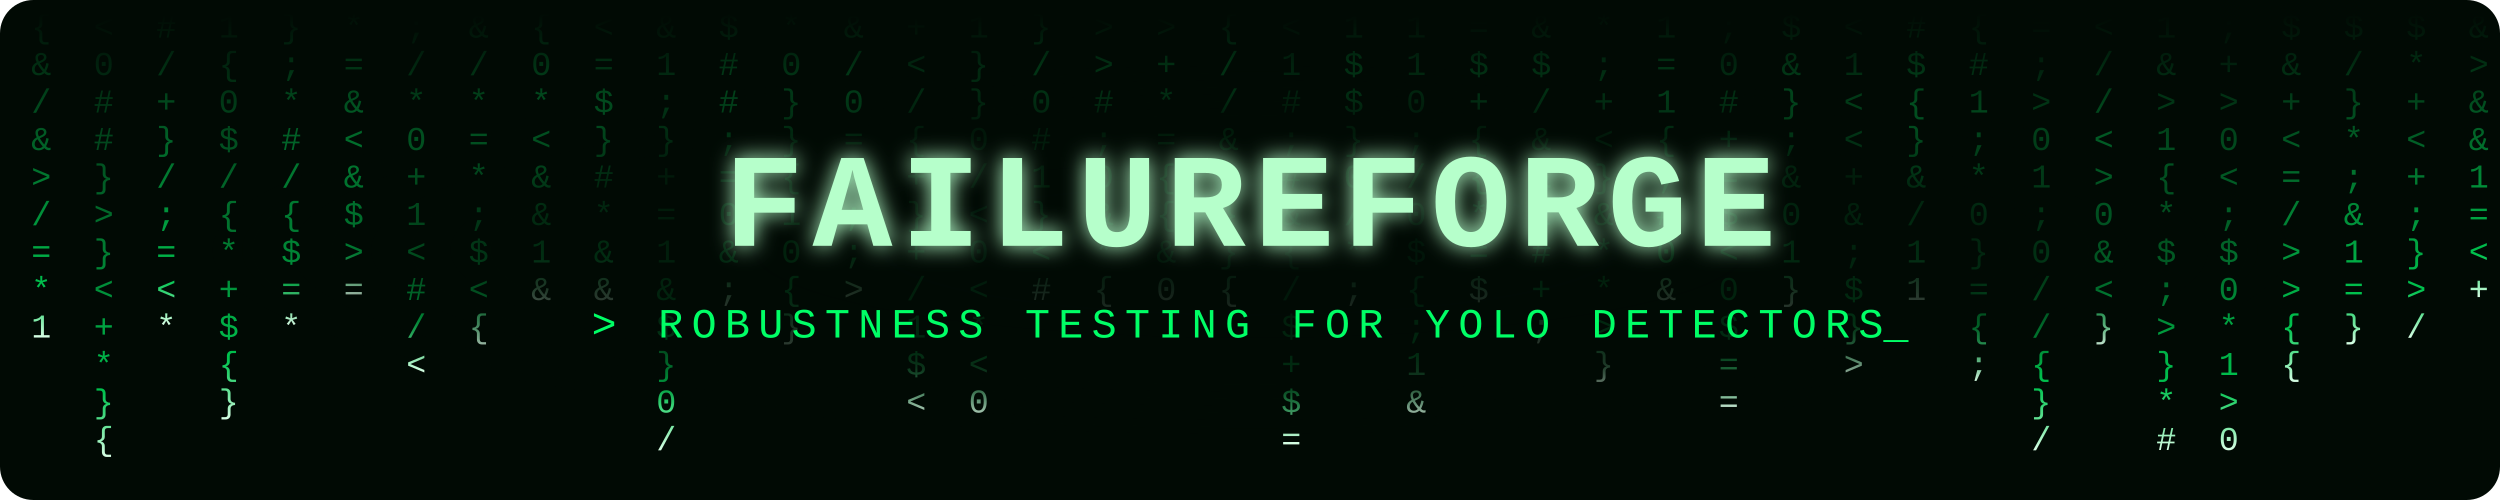
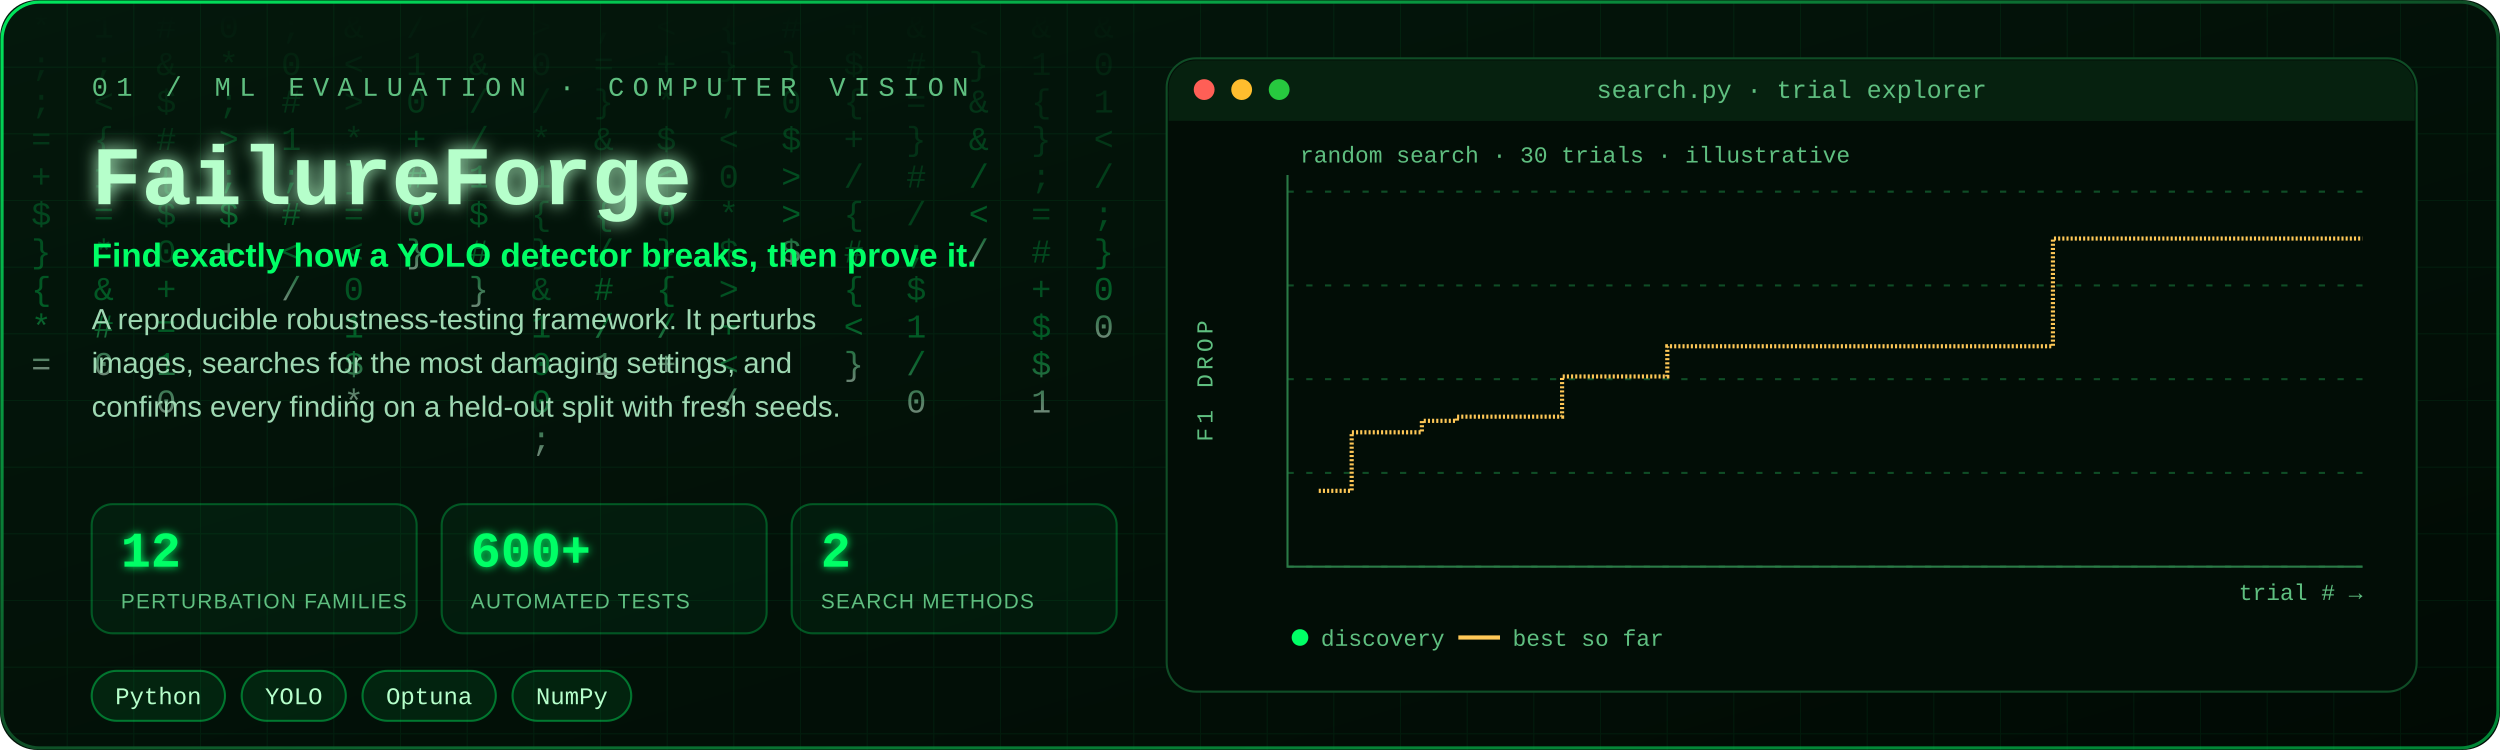
- <svg xmlns="http://www.w3.org/2000/svg" width="1200" height="240" viewBox="0 0 1200 240">
+ <svg xmlns="http://www.w3.org/2000/svg" width="1200" height="360" viewBox="0 0 1200 360">
  <defs>
    <clipPath id="clip">
-       <rect width="1200" height="240" rx="16" />
+       <rect width="1200" height="360" rx="18" />
    </clipPath>
-     <linearGradient id="fade" x1="0" y1="0" x2="0" y2="1">
+     <linearGradient id="bg" x1="0" y1="0" x2="1" y2="1">
+       <stop offset="0" stop-color="#04180c" />
+       <stop offset="1" stop-color="#010a04" />
+     </linearGradient>
+     <linearGradient id="bd" x1="0" y1="0" x2="1" y2="1">
+       <stop offset="0" stop-color="#00ff66" stop-opacity="0.9" />
+       <stop offset="0.5" stop-color="#0f4d26" />
+       <stop offset="1" stop-color="#00ff66" stop-opacity="0.5" />
+     </linearGradient>
+     <linearGradient id="sweep" x1="0" y1="0" x2="1" y2="0">
      <stop offset="0" stop-color="#00ff66" stop-opacity="0" />
-       <stop offset="0.85" stop-color="#00ff66" stop-opacity="0.75" />
-       <stop offset="1" stop-color="#d9ffe6" />
+       <stop offset="0.5" stop-color="#00ff66" stop-opacity="0.10" />
+       <stop offset="1" stop-color="#00ff66" stop-opacity="0" />
    </linearGradient>
-     <radialGradient id="dark" cx="0.5" cy="0.5" r="0.5">
-       <stop offset="0" stop-color="#010a04" stop-opacity="0.95" />
-       <stop offset="0.7" stop-color="#010a04" stop-opacity="0.8" />
-       <stop offset="1" stop-color="#010a04" stop-opacity="0" />
-     </radialGradient>
-     <filter id="glow" x="-20%" y="-50%" width="140%" height="200%">
-       <feGaussianBlur stdDeviation="5" result="b" />
+     <pattern id="grid" width="32" height="32" patternUnits="userSpaceOnUse">
+       <path d="M32 0H0V32" fill="none" stroke="#00ff66" stroke-opacity="0.06" />
+     </pattern>
+     <filter id="g" x="-20%" y="-50%" width="140%" height="200%">
+       <feGaussianBlur stdDeviation="4" result="b" />
      <feMerge>
        <feMergeNode in="b" />
        <feMergeNode in="SourceGraphic" />
      </feMerge>
    </filter>
+     <filter id="gs" x="-60%" y="-60%" width="220%" height="220%">
+       <feGaussianBlur stdDeviation="2" result="b" />
+       <feMerge>
+         <feMergeNode in="b" />
+         <feMergeNode in="SourceGraphic" />
+       </feMerge>
+     </filter>
+     <linearGradient id="fade" x1="0" y1="0" x2="0" y2="1">
+       <stop offset="0" stop-color="#00ff66" stop-opacity="0" />
+       <stop offset="0.85" stop-color="#00ff66" stop-opacity="0.35" />
+       <stop offset="1" stop-color="#d9ffe6" stop-opacity="0.55" />
+     </linearGradient>
  </defs>
  <g clip-path="url(#clip)">
-     <rect width="1200" height="240" fill="#010a04" />
-     <g font-family="Consolas,'Courier New',monospace" font-size="16">
+     <rect width="1200" height="360" fill="url(#bg)" />
+     <rect width="1200" height="360" fill="url(#grid)" />
+     <g font-family="Consolas,'Courier New',monospace" font-size="16" opacity="0.9">
      <text x="15" y="0" fill="url(#fade)">
-         <animateTransform attributeName="transform" type="translate" from="0 -172" to="0 260" dur="6.3s" begin="-6.0s" repeatCount="indefinite" />
+         <animateTransform attributeName="transform" type="translate" from="0 -190" to="0 380" dur="8.3s" begin="-7.1s" repeatCount="indefinite" />
+         <tspan x="15" dy="18">*</tspan>
+         <tspan x="15" dy="18">;</tspan>
+         <tspan x="15" dy="18">;</tspan>
+         <tspan x="15" dy="18">=</tspan>
+         <tspan x="15" dy="18">+</tspan>
+         <tspan x="15" dy="18">$</tspan>
+         <tspan x="15" dy="18">}</tspan>
        <tspan x="15" dy="18">{</tspan>
-         <tspan x="15" dy="18">&amp;</tspan>
-         <tspan x="15" dy="18">/</tspan>
-         <tspan x="15" dy="18">&amp;</tspan>
-         <tspan x="15" dy="18">&gt;</tspan>
-         <tspan x="15" dy="18">/</tspan>
+         <tspan x="15" dy="18">*</tspan>
        <tspan x="15" dy="18">=</tspan>
-         <tspan x="15" dy="18">*</tspan>
-         <tspan x="15" dy="18">1</tspan>
      </text>
      <text x="45" y="0" fill="url(#fade)">
-         <animateTransform attributeName="transform" type="translate" from="0 -226" to="0 260" dur="4.6s" begin="-3.4s" repeatCount="indefinite" />
+         <animateTransform attributeName="transform" type="translate" from="0 -190" to="0 380" dur="7.1s" begin="-5.7s" repeatCount="indefinite" />
+         <tspan x="45" dy="18">1</tspan>
+         <tspan x="45" dy="18">;</tspan>
        <tspan x="45" dy="18">&lt;</tspan>
+         <tspan x="45" dy="18">{</tspan>
+         <tspan x="45" dy="18">1</tspan>
+         <tspan x="45" dy="18">=</tspan>
+         <tspan x="45" dy="18">*</tspan>
+         <tspan x="45" dy="18">&amp;</tspan>
+         <tspan x="45" dy="18">#</tspan>
        <tspan x="45" dy="18">0</tspan>
-         <tspan x="45" dy="18">#</tspan>
-         <tspan x="45" dy="18">#</tspan>
-         <tspan x="45" dy="18">}</tspan>
-         <tspan x="45" dy="18">&gt;</tspan>
-         <tspan x="45" dy="18">}</tspan>
-         <tspan x="45" dy="18">&lt;</tspan>
-         <tspan x="45" dy="18">+</tspan>
-         <tspan x="45" dy="18">*</tspan>
-         <tspan x="45" dy="18">}</tspan>
-         <tspan x="45" dy="18">{</tspan>
      </text>
      <text x="75" y="0" fill="url(#fade)">
-         <animateTransform attributeName="transform" type="translate" from="0 -172" to="0 260" dur="4.9s" begin="-1.7s" repeatCount="indefinite" />
+         <animateTransform attributeName="transform" type="translate" from="0 -208" to="0 380" dur="8.9s" begin="-8.6s" repeatCount="indefinite" />
        <tspan x="75" dy="18">#</tspan>
-         <tspan x="75" dy="18">/</tspan>
+         <tspan x="75" dy="18">&amp;</tspan>
+         <tspan x="75" dy="18">$</tspan>
+         <tspan x="75" dy="18">#</tspan>
+         <tspan x="75" dy="18">{</tspan>
+         <tspan x="75" dy="18">$</tspan>
+         <tspan x="75" dy="18">0</tspan>
        <tspan x="75" dy="18">+</tspan>
-         <tspan x="75" dy="18">}</tspan>
-         <tspan x="75" dy="18">/</tspan>
-         <tspan x="75" dy="18">;</tspan>
        <tspan x="75" dy="18">=</tspan>
-         <tspan x="75" dy="18">&lt;</tspan>
-         <tspan x="75" dy="18">*</tspan>
+         <tspan x="75" dy="18">1</tspan>
+         <tspan x="75" dy="18">0</tspan>
      </text>
      <text x="105" y="0" fill="url(#fade)">
-         <animateTransform attributeName="transform" type="translate" from="0 -208" to="0 260" dur="4.8s" begin="-3.1s" repeatCount="indefinite" />
-         <tspan x="105" dy="18">1</tspan>
-         <tspan x="105" dy="18">{</tspan>
+         <animateTransform attributeName="transform" type="translate" from="0 -136" to="0 380" dur="5.0s" begin="-1.2s" repeatCount="indefinite" />
        <tspan x="105" dy="18">0</tspan>
+         <tspan x="105" dy="18">*</tspan>
+         <tspan x="105" dy="18">;</tspan>
+         <tspan x="105" dy="18">&gt;</tspan>
+         <tspan x="105" dy="18">;</tspan>
        <tspan x="105" dy="18">$</tspan>
-         <tspan x="105" dy="18">/</tspan>
-         <tspan x="105" dy="18">{</tspan>
-         <tspan x="105" dy="18">*</tspan>
        <tspan x="105" dy="18">+</tspan>
-         <tspan x="105" dy="18">$</tspan>
-         <tspan x="105" dy="18">{</tspan>
-         <tspan x="105" dy="18">}</tspan>
      </text>
      <text x="135" y="0" fill="url(#fade)">
-         <animateTransform attributeName="transform" type="translate" from="0 -172" to="0 260" dur="8.2s" begin="-7.5s" repeatCount="indefinite" />
-         <tspan x="135" dy="18">}</tspan>
+         <animateTransform attributeName="transform" type="translate" from="0 -154" to="0 380" dur="6.6s" begin="-4.2s" repeatCount="indefinite" />
        <tspan x="135" dy="18">;</tspan>
-         <tspan x="135" dy="18">*</tspan>
+         <tspan x="135" dy="18">0</tspan>
        <tspan x="135" dy="18">#</tspan>
+         <tspan x="135" dy="18">1</tspan>
+         <tspan x="135" dy="18">;</tspan>
+         <tspan x="135" dy="18">#</tspan>
+         <tspan x="135" dy="18">&lt;</tspan>
        <tspan x="135" dy="18">/</tspan>
-         <tspan x="135" dy="18">{</tspan>
-         <tspan x="135" dy="18">$</tspan>
-         <tspan x="135" dy="18">=</tspan>
-         <tspan x="135" dy="18">*</tspan>
      </text>
      <text x="165" y="0" fill="url(#fade)">
-         <animateTransform attributeName="transform" type="translate" from="0 -154" to="0 260" dur="7.0s" begin="-5.1s" repeatCount="indefinite" />
-         <tspan x="165" dy="18">*</tspan>
-         <tspan x="165" dy="18">=</tspan>
+         <animateTransform attributeName="transform" type="translate" from="0 -208" to="0 380" dur="9.0s" begin="-7.5s" repeatCount="indefinite" />
        <tspan x="165" dy="18">&amp;</tspan>
        <tspan x="165" dy="18">&lt;</tspan>
-         <tspan x="165" dy="18">&amp;</tspan>
+         <tspan x="165" dy="18">&gt;</tspan>
+         <tspan x="165" dy="18">*</tspan>
+         <tspan x="165" dy="18">}</tspan>
+         <tspan x="165" dy="18">=</tspan>
+         <tspan x="165" dy="18">&lt;</tspan>
+         <tspan x="165" dy="18">0</tspan>
+         <tspan x="165" dy="18">1</tspan>
        <tspan x="165" dy="18">$</tspan>
-         <tspan x="165" dy="18">&gt;</tspan>
-         <tspan x="165" dy="18">=</tspan>
+         <tspan x="165" dy="18">*</tspan>
      </text>
      <text x="195" y="0" fill="url(#fade)">
-         <animateTransform attributeName="transform" type="translate" from="0 -190" to="0 260" dur="6.7s" begin="-6.3s" repeatCount="indefinite" />
-         <tspan x="195" dy="18">;</tspan>
+         <animateTransform attributeName="transform" type="translate" from="0 -136" to="0 380" dur="6.0s" begin="-5.1s" repeatCount="indefinite" />
        <tspan x="195" dy="18">/</tspan>
-         <tspan x="195" dy="18">*</tspan>
+         <tspan x="195" dy="18">1</tspan>
        <tspan x="195" dy="18">0</tspan>
        <tspan x="195" dy="18">+</tspan>
-         <tspan x="195" dy="18">1</tspan>
-         <tspan x="195" dy="18">&lt;</tspan>
        <tspan x="195" dy="18">#</tspan>
-         <tspan x="195" dy="18">/</tspan>
-         <tspan x="195" dy="18">&lt;</tspan>
+         <tspan x="195" dy="18">0</tspan>
+         <tspan x="195" dy="18">}</tspan>
      </text>
      <text x="225" y="0" fill="url(#fade)">
-         <animateTransform attributeName="transform" type="translate" from="0 -172" to="0 260" dur="8.2s" begin="-7.5s" repeatCount="indefinite" />
+         <animateTransform attributeName="transform" type="translate" from="0 -154" to="0 380" dur="8.6s" begin="-0.5s" repeatCount="indefinite" />
+         <tspan x="225" dy="18">/</tspan>
        <tspan x="225" dy="18">&amp;</tspan>
        <tspan x="225" dy="18">/</tspan>
-         <tspan x="225" dy="18">*</tspan>
-         <tspan x="225" dy="18">=</tspan>
-         <tspan x="225" dy="18">*</tspan>
-         <tspan x="225" dy="18">;</tspan>
+         <tspan x="225" dy="18">/</tspan>
+         <tspan x="225" dy="18">1</tspan>
        <tspan x="225" dy="18">$</tspan>
-         <tspan x="225" dy="18">&lt;</tspan>
-         <tspan x="225" dy="18">{</tspan>
+         <tspan x="225" dy="18">#</tspan>
+         <tspan x="225" dy="18">}</tspan>
      </text>
      <text x="255" y="0" fill="url(#fade)">
-         <animateTransform attributeName="transform" type="translate" from="0 -154" to="0 260" dur="7.4s" begin="-6.4s" repeatCount="indefinite" />
+         <animateTransform attributeName="transform" type="translate" from="0 -226" to="0 380" dur="5.3s" begin="-0.5s" repeatCount="indefinite" />
+         <tspan x="255" dy="18">&gt;</tspan>
+         <tspan x="255" dy="18">0</tspan>
+         <tspan x="255" dy="18">/</tspan>
+         <tspan x="255" dy="18">*</tspan>
+         <tspan x="255" dy="18">1</tspan>
        <tspan x="255" dy="18">{</tspan>
-         <tspan x="255" dy="18">0</tspan>
-         <tspan x="255" dy="18">*</tspan>
-         <tspan x="255" dy="18">&lt;</tspan>
-         <tspan x="255" dy="18">&amp;</tspan>
+         <tspan x="255" dy="18">}</tspan>
        <tspan x="255" dy="18">&amp;</tspan>
        <tspan x="255" dy="18">1</tspan>
-         <tspan x="255" dy="18">&amp;</tspan>
+         <tspan x="255" dy="18">0</tspan>
+         <tspan x="255" dy="18">0</tspan>
+         <tspan x="255" dy="18">;</tspan>
      </text>
      <text x="285" y="0" fill="url(#fade)">
-         <animateTransform attributeName="transform" type="translate" from="0 -154" to="0 260" dur="7.9s" begin="-7.0s" repeatCount="indefinite" />
-         <tspan x="285" dy="18">&lt;</tspan>
+         <animateTransform attributeName="transform" type="translate" from="0 -190" to="0 380" dur="4.9s" begin="-2.7s" repeatCount="indefinite" />
+         <tspan x="285" dy="18">;</tspan>
        <tspan x="285" dy="18">=</tspan>
-         <tspan x="285" dy="18">$</tspan>
        <tspan x="285" dy="18">}</tspan>
+         <tspan x="285" dy="18">&amp;</tspan>
+         <tspan x="285" dy="18">*</tspan>
+         <tspan x="285" dy="18">{</tspan>
+         <tspan x="285" dy="18">/</tspan>
        <tspan x="285" dy="18">#</tspan>
-         <tspan x="285" dy="18">*</tspan>
-         <tspan x="285" dy="18">&amp;</tspan>
-         <tspan x="285" dy="18">&amp;</tspan>
+         <tspan x="285" dy="18">/</tspan>
+         <tspan x="285" dy="18">1</tspan>
      </text>
      <text x="315" y="0" fill="url(#fade)">
-         <animateTransform attributeName="transform" type="translate" from="0 -226" to="0 260" dur="5.8s" begin="-2.6s" repeatCount="indefinite" />
-         <tspan x="315" dy="18">&amp;</tspan>
-         <tspan x="315" dy="18">1</tspan>
-         <tspan x="315" dy="18">;</tspan>
+         <animateTransform attributeName="transform" type="translate" from="0 -190" to="0 380" dur="6.1s" begin="-1.3s" repeatCount="indefinite" />
+         <tspan x="315" dy="18">&lt;</tspan>
+         <tspan x="315" dy="18">+</tspan>
+         <tspan x="315" dy="18">*</tspan>
+         <tspan x="315" dy="18">$</tspan>
+         <tspan x="315" dy="18">&lt;</tspan>
+         <tspan x="315" dy="18">0</tspan>
        <tspan x="315" dy="18">}</tspan>
+         <tspan x="315" dy="18">{</tspan>
+         <tspan x="315" dy="18">/</tspan>
        <tspan x="315" dy="18">+</tspan>
-         <tspan x="315" dy="18">=</tspan>
-         <tspan x="315" dy="18">1</tspan>
-         <tspan x="315" dy="18">&amp;</tspan>
-         <tspan x="315" dy="18">$</tspan>
-         <tspan x="315" dy="18">}</tspan>
-         <tspan x="315" dy="18">0</tspan>
-         <tspan x="315" dy="18">/</tspan>
      </text>
      <text x="345" y="0" fill="url(#fade)">
-         <animateTransform attributeName="transform" type="translate" from="0 -154" to="0 260" dur="6.0s" begin="-4.3s" repeatCount="indefinite" />
+         <animateTransform attributeName="transform" type="translate" from="0 -208" to="0 380" dur="7.2s" begin="-0.7s" repeatCount="indefinite" />
+         <tspan x="345" dy="18">{</tspan>
+         <tspan x="345" dy="18">}</tspan>
+         <tspan x="345" dy="18">;</tspan>
+         <tspan x="345" dy="18">&lt;</tspan>
+         <tspan x="345" dy="18">0</tspan>
+         <tspan x="345" dy="18">*</tspan>
        <tspan x="345" dy="18">$</tspan>
-         <tspan x="345" dy="18">#</tspan>
-         <tspan x="345" dy="18">#</tspan>
-         <tspan x="345" dy="18">;</tspan>
-         <tspan x="345" dy="18">=</tspan>
-         <tspan x="345" dy="18">0</tspan>
-         <tspan x="345" dy="18">&amp;</tspan>
-         <tspan x="345" dy="18">;</tspan>
+         <tspan x="345" dy="18">&gt;</tspan>
+         <tspan x="345" dy="18">+</tspan>
+         <tspan x="345" dy="18">&lt;</tspan>
+         <tspan x="345" dy="18">/</tspan>
      </text>
      <text x="375" y="0" fill="url(#fade)">
-         <animateTransform attributeName="transform" type="translate" from="0 -172" to="0 260" dur="4.2s" begin="-2.0s" repeatCount="indefinite" />
-         <tspan x="375" dy="18">*</tspan>
+         <animateTransform attributeName="transform" type="translate" from="0 -136" to="0 380" dur="4.4s" begin="-0.9s" repeatCount="indefinite" />
+         <tspan x="375" dy="18">#</tspan>
+         <tspan x="375" dy="18">}</tspan>
        <tspan x="375" dy="18">0</tspan>
-         <tspan x="375" dy="18">}</tspan>
-         <tspan x="375" dy="18">}</tspan>
-         <tspan x="375" dy="18">{</tspan>
-         <tspan x="375" dy="18">1</tspan>
-         <tspan x="375" dy="18">0</tspan>
-         <tspan x="375" dy="18">{</tspan>
-         <tspan x="375" dy="18">}</tspan>
+         <tspan x="375" dy="18">$</tspan>
+         <tspan x="375" dy="18">&gt;</tspan>
+         <tspan x="375" dy="18">&gt;</tspan>
+         <tspan x="375" dy="18">$</tspan>
      </text>
      <text x="405" y="0" fill="url(#fade)">
-         <animateTransform attributeName="transform" type="translate" from="0 -154" to="0 260" dur="4.6s" begin="-0.3s" repeatCount="indefinite" />
-         <tspan x="405" dy="18">&amp;</tspan>
+         <animateTransform attributeName="transform" type="translate" from="0 -190" to="0 380" dur="4.6s" begin="-2.7s" repeatCount="indefinite" />
+         <tspan x="405" dy="18">+</tspan>
+         <tspan x="405" dy="18">$</tspan>
+         <tspan x="405" dy="18">{</tspan>
+         <tspan x="405" dy="18">+</tspan>
        <tspan x="405" dy="18">/</tspan>
-         <tspan x="405" dy="18">0</tspan>
-         <tspan x="405" dy="18">=</tspan>
-         <tspan x="405" dy="18">/</tspan>
-         <tspan x="405" dy="18">;</tspan>
-         <tspan x="405" dy="18">;</tspan>
-         <tspan x="405" dy="18">&gt;</tspan>
+         <tspan x="405" dy="18">{</tspan>
+         <tspan x="405" dy="18">#</tspan>
+         <tspan x="405" dy="18">{</tspan>
+         <tspan x="405" dy="18">&lt;</tspan>
+         <tspan x="405" dy="18">}</tspan>
      </text>
      <text x="435" y="0" fill="url(#fade)">
-         <animateTransform attributeName="transform" type="translate" from="0 -208" to="0 260" dur="6.6s" begin="-4.0s" repeatCount="indefinite" />
-         <tspan x="435" dy="18">+</tspan>
-         <tspan x="435" dy="18">&lt;</tspan>
+         <animateTransform attributeName="transform" type="translate" from="0 -208" to="0 380" dur="5.2s" begin="-1.0s" repeatCount="indefinite" />
+         <tspan x="435" dy="18">&amp;</tspan>
+         <tspan x="435" dy="18">#</tspan>
+         <tspan x="435" dy="18">=</tspan>
+         <tspan x="435" dy="18">}</tspan>
+         <tspan x="435" dy="18">#</tspan>
        <tspan x="435" dy="18">/</tspan>
-         <tspan x="435" dy="18">{</tspan>
-         <tspan x="435" dy="18">+</tspan>
-         <tspan x="435" dy="18">}</tspan>
-         <tspan x="435" dy="18">+</tspan>
+         <tspan x="435" dy="18">;</tspan>
+         <tspan x="435" dy="18">$</tspan>
+         <tspan x="435" dy="18">1</tspan>
        <tspan x="435" dy="18">/</tspan>
-         <tspan x="435" dy="18">1</tspan>
-         <tspan x="435" dy="18">$</tspan>
-         <tspan x="435" dy="18">&lt;</tspan>
+         <tspan x="435" dy="18">0</tspan>
      </text>
      <text x="465" y="0" fill="url(#fade)">
-         <animateTransform attributeName="transform" type="translate" from="0 -208" to="0 260" dur="8.2s" begin="-6.9s" repeatCount="indefinite" />
-         <tspan x="465" dy="18">1</tspan>
+         <animateTransform attributeName="transform" type="translate" from="0 -136" to="0 380" dur="4.5s" begin="-2.3s" repeatCount="indefinite" />
+         <tspan x="465" dy="18">&lt;</tspan>
        <tspan x="465" dy="18">}</tspan>
-         <tspan x="465" dy="18">}</tspan>
-         <tspan x="465" dy="18">0</tspan>
+         <tspan x="465" dy="18">&amp;</tspan>
+         <tspan x="465" dy="18">&amp;</tspan>
        <tspan x="465" dy="18">/</tspan>
        <tspan x="465" dy="18">&lt;</tspan>
-         <tspan x="465" dy="18">0</tspan>
-         <tspan x="465" dy="18">&lt;</tspan>
-         <tspan x="465" dy="18">*</tspan>
-         <tspan x="465" dy="18">&lt;</tspan>
-         <tspan x="465" dy="18">0</tspan>
+         <tspan x="465" dy="18">/</tspan>
      </text>
      <text x="495" y="0" fill="url(#fade)">
-         <animateTransform attributeName="transform" type="translate" from="0 -154" to="0 260" dur="9.0s" begin="-5.0s" repeatCount="indefinite" />
+         <animateTransform attributeName="transform" type="translate" from="0 -208" to="0 380" dur="6.5s" begin="-3.4s" repeatCount="indefinite" />
+         <tspan x="495" dy="18">&amp;</tspan>
+         <tspan x="495" dy="18">1</tspan>
+         <tspan x="495" dy="18">{</tspan>
        <tspan x="495" dy="18">}</tspan>
-         <tspan x="495" dy="18">/</tspan>
-         <tspan x="495" dy="18">0</tspan>
+         <tspan x="495" dy="18">;</tspan>
+         <tspan x="495" dy="18">=</tspan>
        <tspan x="495" dy="18">#</tspan>
+         <tspan x="495" dy="18">+</tspan>
+         <tspan x="495" dy="18">$</tspan>
+         <tspan x="495" dy="18">$</tspan>
        <tspan x="495" dy="18">1</tspan>
-         <tspan x="495" dy="18">}</tspan>
-         <tspan x="495" dy="18">&lt;</tspan>
-         <tspan x="495" dy="18">#</tspan>
      </text>
      <text x="525" y="0" fill="url(#fade)">
-         <animateTransform attributeName="transform" type="translate" from="0 -154" to="0 260" dur="8.3s" begin="-6.8s" repeatCount="indefinite" />
-         <tspan x="525" dy="18">&gt;</tspan>
-         <tspan x="525" dy="18">&gt;</tspan>
-         <tspan x="525" dy="18">#</tspan>
+         <animateTransform attributeName="transform" type="translate" from="0 -172" to="0 380" dur="5.1s" begin="-4.6s" repeatCount="indefinite" />
+         <tspan x="525" dy="18">&amp;</tspan>
+         <tspan x="525" dy="18">0</tspan>
+         <tspan x="525" dy="18">1</tspan>
+         <tspan x="525" dy="18">&lt;</tspan>
+         <tspan x="525" dy="18">/</tspan>
        <tspan x="525" dy="18">;</tspan>
+         <tspan x="525" dy="18">}</tspan>
        <tspan x="525" dy="18">0</tspan>
-         <tspan x="525" dy="18">&amp;</tspan>
-         <tspan x="525" dy="18">*</tspan>
-         <tspan x="525" dy="18">{</tspan>
-       </text>
-       <text x="555" y="0" fill="url(#fade)">
-         <animateTransform attributeName="transform" type="translate" from="0 -154" to="0 260" dur="4.1s" begin="-2.5s" repeatCount="indefinite" />
-         <tspan x="555" dy="18">&gt;</tspan>
-         <tspan x="555" dy="18">+</tspan>
-         <tspan x="555" dy="18">*</tspan>
-         <tspan x="555" dy="18">=</tspan>
-         <tspan x="555" dy="18">{</tspan>
-         <tspan x="555" dy="18">{</tspan>
-         <tspan x="555" dy="18">&amp;</tspan>
-         <tspan x="555" dy="18">0</tspan>
-       </text>
-       <text x="585" y="0" fill="url(#fade)">
-         <animateTransform attributeName="transform" type="translate" from="0 -154" to="0 260" dur="7.5s" begin="-3.8s" repeatCount="indefinite" />
-         <tspan x="585" dy="18">{</tspan>
-         <tspan x="585" dy="18">/</tspan>
-         <tspan x="585" dy="18">/</tspan>
-         <tspan x="585" dy="18">&amp;</tspan>
-         <tspan x="585" dy="18">;</tspan>
-         <tspan x="585" dy="18">}</tspan>
-         <tspan x="585" dy="18">}</tspan>
-         <tspan x="585" dy="18">{</tspan>
-       </text>
-       <text x="615" y="0" fill="url(#fade)">
-         <animateTransform attributeName="transform" type="translate" from="0 -226" to="0 260" dur="8.2s" begin="-4.5s" repeatCount="indefinite" />
-         <tspan x="615" dy="18">&lt;</tspan>
-         <tspan x="615" dy="18">1</tspan>
-         <tspan x="615" dy="18">#</tspan>
-         <tspan x="615" dy="18">;</tspan>
-         <tspan x="615" dy="18">#</tspan>
-         <tspan x="615" dy="18">&amp;</tspan>
-         <tspan x="615" dy="18">{</tspan>
-         <tspan x="615" dy="18">/</tspan>
-         <tspan x="615" dy="18">$</tspan>
-         <tspan x="615" dy="18">+</tspan>
-         <tspan x="615" dy="18">$</tspan>
-         <tspan x="615" dy="18">=</tspan>
-       </text>
-       <text x="645" y="0" fill="url(#fade)">
-         <animateTransform attributeName="transform" type="translate" from="0 -154" to="0 260" dur="7.3s" begin="-0.9s" repeatCount="indefinite" />
-         <tspan x="645" dy="18">1</tspan>
-         <tspan x="645" dy="18">$</tspan>
-         <tspan x="645" dy="18">$</tspan>
-         <tspan x="645" dy="18">}</tspan>
-         <tspan x="645" dy="18">0</tspan>
-         <tspan x="645" dy="18">/</tspan>
-         <tspan x="645" dy="18">*</tspan>
-         <tspan x="645" dy="18">;</tspan>
-       </text>
-       <text x="675" y="0" fill="url(#fade)">
-         <animateTransform attributeName="transform" type="translate" from="0 -208" to="0 260" dur="7.5s" begin="-6.5s" repeatCount="indefinite" />
-         <tspan x="675" dy="18">1</tspan>
-         <tspan x="675" dy="18">1</tspan>
-         <tspan x="675" dy="18">0</tspan>
-         <tspan x="675" dy="18">;</tspan>
-         <tspan x="675" dy="18">/</tspan>
-         <tspan x="675" dy="18">0</tspan>
-         <tspan x="675" dy="18">$</tspan>
-         <tspan x="675" dy="18">{</tspan>
-         <tspan x="675" dy="18">;</tspan>
-         <tspan x="675" dy="18">1</tspan>
-         <tspan x="675" dy="18">&amp;</tspan>
-       </text>
-       <text x="705" y="0" fill="url(#fade)">
-         <animateTransform attributeName="transform" type="translate" from="0 -154" to="0 260" dur="5.5s" begin="-3.7s" repeatCount="indefinite" />
-         <tspan x="705" dy="18">=</tspan>
-         <tspan x="705" dy="18">$</tspan>
-         <tspan x="705" dy="18">+</tspan>
-         <tspan x="705" dy="18">{</tspan>
-         <tspan x="705" dy="18">{</tspan>
-         <tspan x="705" dy="18">*</tspan>
-         <tspan x="705" dy="18">=</tspan>
-         <tspan x="705" dy="18">$</tspan>
-       </text>
-       <text x="735" y="0" fill="url(#fade)">
-         <animateTransform attributeName="transform" type="translate" from="0 -172" to="0 260" dur="4.9s" begin="-4.6s" repeatCount="indefinite" />
-         <tspan x="735" dy="18">&amp;</tspan>
-         <tspan x="735" dy="18">$</tspan>
-         <tspan x="735" dy="18">/</tspan>
-         <tspan x="735" dy="18">&amp;</tspan>
-         <tspan x="735" dy="18">&amp;</tspan>
-         <tspan x="735" dy="18">1</tspan>
-         <tspan x="735" dy="18">#</tspan>
-         <tspan x="735" dy="18">+</tspan>
-         <tspan x="735" dy="18">;</tspan>
-       </text>
-       <text x="765" y="0" fill="url(#fade)">
-         <animateTransform attributeName="transform" type="translate" from="0 -190" to="0 260" dur="4.6s" begin="-4.2s" repeatCount="indefinite" />
-         <tspan x="765" dy="18">*</tspan>
-         <tspan x="765" dy="18">;</tspan>
-         <tspan x="765" dy="18">+</tspan>
-         <tspan x="765" dy="18">&lt;</tspan>
-         <tspan x="765" dy="18">}</tspan>
-         <tspan x="765" dy="18">&amp;</tspan>
-         <tspan x="765" dy="18">*</tspan>
-         <tspan x="765" dy="18">*</tspan>
-         <tspan x="765" dy="18">&gt;</tspan>
-         <tspan x="765" dy="18">}</tspan>
-       </text>
-       <text x="795" y="0" fill="url(#fade)">
-         <animateTransform attributeName="transform" type="translate" from="0 -154" to="0 260" dur="8.6s" begin="-1.9s" repeatCount="indefinite" />
-         <tspan x="795" dy="18">1</tspan>
-         <tspan x="795" dy="18">=</tspan>
-         <tspan x="795" dy="18">1</tspan>
-         <tspan x="795" dy="18">{</tspan>
-         <tspan x="795" dy="18">;</tspan>
-         <tspan x="795" dy="18">#</tspan>
-         <tspan x="795" dy="18">0</tspan>
-         <tspan x="795" dy="18">&amp;</tspan>
-       </text>
-       <text x="825" y="0" fill="url(#fade)">
-         <animateTransform attributeName="transform" type="translate" from="0 -208" to="0 260" dur="5.8s" begin="-2.7s" repeatCount="indefinite" />
-         <tspan x="825" dy="18">;</tspan>
-         <tspan x="825" dy="18">0</tspan>
-         <tspan x="825" dy="18">#</tspan>
-         <tspan x="825" dy="18">+</tspan>
-         <tspan x="825" dy="18">=</tspan>
-         <tspan x="825" dy="18">$</tspan>
-         <tspan x="825" dy="18">&lt;</tspan>
-         <tspan x="825" dy="18">0</tspan>
-         <tspan x="825" dy="18">$</tspan>
-         <tspan x="825" dy="18">=</tspan>
-         <tspan x="825" dy="18">=</tspan>
-       </text>
-       <text x="855" y="0" fill="url(#fade)">
-         <animateTransform attributeName="transform" type="translate" from="0 -154" to="0 260" dur="7.4s" begin="-0.3s" repeatCount="indefinite" />
-         <tspan x="855" dy="18">$</tspan>
-         <tspan x="855" dy="18">&amp;</tspan>
-         <tspan x="855" dy="18">}</tspan>
-         <tspan x="855" dy="18">;</tspan>
-         <tspan x="855" dy="18">&amp;</tspan>
-         <tspan x="855" dy="18">0</tspan>
-         <tspan x="855" dy="18">1</tspan>
-         <tspan x="855" dy="18">}</tspan>
-       </text>
-       <text x="885" y="0" fill="url(#fade)">
-         <animateTransform attributeName="transform" type="translate" from="0 -190" to="0 260" dur="8.4s" begin="-1.0s" repeatCount="indefinite" />
-         <tspan x="885" dy="18">&lt;</tspan>
-         <tspan x="885" dy="18">1</tspan>
-         <tspan x="885" dy="18">&lt;</tspan>
-         <tspan x="885" dy="18">&lt;</tspan>
-         <tspan x="885" dy="18">+</tspan>
-         <tspan x="885" dy="18">&amp;</tspan>
-         <tspan x="885" dy="18">;</tspan>
-         <tspan x="885" dy="18">$</tspan>
-         <tspan x="885" dy="18">}</tspan>
-         <tspan x="885" dy="18">&gt;</tspan>
-       </text>
-       <text x="915" y="0" fill="url(#fade)">
-         <animateTransform attributeName="transform" type="translate" from="0 -154" to="0 260" dur="4.8s" begin="-2.9s" repeatCount="indefinite" />
-         <tspan x="915" dy="18">#</tspan>
-         <tspan x="915" dy="18">$</tspan>
-         <tspan x="915" dy="18">{</tspan>
-         <tspan x="915" dy="18">}</tspan>
-         <tspan x="915" dy="18">&amp;</tspan>
-         <tspan x="915" dy="18">/</tspan>
-         <tspan x="915" dy="18">1</tspan>
-         <tspan x="915" dy="18">1</tspan>
-       </text>
-       <text x="945" y="0" fill="url(#fade)">
-         <animateTransform attributeName="transform" type="translate" from="0 -190" to="0 260" dur="7.0s" begin="-2.2s" repeatCount="indefinite" />
-         <tspan x="945" dy="18">{</tspan>
-         <tspan x="945" dy="18">#</tspan>
-         <tspan x="945" dy="18">1</tspan>
-         <tspan x="945" dy="18">;</tspan>
-         <tspan x="945" dy="18">*</tspan>
-         <tspan x="945" dy="18">0</tspan>
-         <tspan x="945" dy="18">}</tspan>
-         <tspan x="945" dy="18">=</tspan>
-         <tspan x="945" dy="18">{</tspan>
-         <tspan x="945" dy="18">;</tspan>
-       </text>
-       <text x="975" y="0" fill="url(#fade)">
-         <animateTransform attributeName="transform" type="translate" from="0 -226" to="0 260" dur="8.2s" begin="-0.3s" repeatCount="indefinite" />
-         <tspan x="975" dy="18">=</tspan>
-         <tspan x="975" dy="18">;</tspan>
-         <tspan x="975" dy="18">&gt;</tspan>
-         <tspan x="975" dy="18">0</tspan>
-         <tspan x="975" dy="18">1</tspan>
-         <tspan x="975" dy="18">;</tspan>
-         <tspan x="975" dy="18">0</tspan>
-         <tspan x="975" dy="18">/</tspan>
-         <tspan x="975" dy="18">/</tspan>
-         <tspan x="975" dy="18">{</tspan>
-         <tspan x="975" dy="18">}</tspan>
-         <tspan x="975" dy="18">/</tspan>
-       </text>
-       <text x="1005" y="0" fill="url(#fade)">
-         <animateTransform attributeName="transform" type="translate" from="0 -172" to="0 260" dur="5.0s" begin="-1.3s" repeatCount="indefinite" />
-         <tspan x="1005" dy="18">&lt;</tspan>
-         <tspan x="1005" dy="18">/</tspan>
-         <tspan x="1005" dy="18">/</tspan>
-         <tspan x="1005" dy="18">&lt;</tspan>
-         <tspan x="1005" dy="18">&gt;</tspan>
-         <tspan x="1005" dy="18">0</tspan>
-         <tspan x="1005" dy="18">&amp;</tspan>
-         <tspan x="1005" dy="18">&lt;</tspan>
-         <tspan x="1005" dy="18">}</tspan>
-       </text>
-       <text x="1035" y="0" fill="url(#fade)">
-         <animateTransform attributeName="transform" type="translate" from="0 -226" to="0 260" dur="4.9s" begin="-3.2s" repeatCount="indefinite" />
-         <tspan x="1035" dy="18">1</tspan>
-         <tspan x="1035" dy="18">&amp;</tspan>
-         <tspan x="1035" dy="18">&gt;</tspan>
-         <tspan x="1035" dy="18">1</tspan>
-         <tspan x="1035" dy="18">{</tspan>
-         <tspan x="1035" dy="18">*</tspan>
-         <tspan x="1035" dy="18">$</tspan>
-         <tspan x="1035" dy="18">;</tspan>
-         <tspan x="1035" dy="18">&gt;</tspan>
-         <tspan x="1035" dy="18">}</tspan>
-         <tspan x="1035" dy="18">*</tspan>
-         <tspan x="1035" dy="18">#</tspan>
-       </text>
-       <text x="1065" y="0" fill="url(#fade)">
-         <animateTransform attributeName="transform" type="translate" from="0 -226" to="0 260" dur="5.2s" begin="-4.9s" repeatCount="indefinite" />
-         <tspan x="1065" dy="18">;</tspan>
-         <tspan x="1065" dy="18">+</tspan>
-         <tspan x="1065" dy="18">&gt;</tspan>
-         <tspan x="1065" dy="18">0</tspan>
-         <tspan x="1065" dy="18">&lt;</tspan>
-         <tspan x="1065" dy="18">;</tspan>
-         <tspan x="1065" dy="18">$</tspan>
-         <tspan x="1065" dy="18">0</tspan>
-         <tspan x="1065" dy="18">*</tspan>
-         <tspan x="1065" dy="18">1</tspan>
-         <tspan x="1065" dy="18">&gt;</tspan>
-         <tspan x="1065" dy="18">0</tspan>
-       </text>
-       <text x="1095" y="0" fill="url(#fade)">
-         <animateTransform attributeName="transform" type="translate" from="0 -190" to="0 260" dur="7.9s" begin="-3.6s" repeatCount="indefinite" />
-         <tspan x="1095" dy="18">$</tspan>
-         <tspan x="1095" dy="18">&amp;</tspan>
-         <tspan x="1095" dy="18">+</tspan>
-         <tspan x="1095" dy="18">&lt;</tspan>
-         <tspan x="1095" dy="18">=</tspan>
-         <tspan x="1095" dy="18">/</tspan>
-         <tspan x="1095" dy="18">&gt;</tspan>
-         <tspan x="1095" dy="18">&gt;</tspan>
-         <tspan x="1095" dy="18">{</tspan>
-         <tspan x="1095" dy="18">{</tspan>
-       </text>
-       <text x="1125" y="0" fill="url(#fade)">
-         <animateTransform attributeName="transform" type="translate" from="0 -172" to="0 260" dur="5.7s" begin="-4.4s" repeatCount="indefinite" />
-         <tspan x="1125" dy="18">$</tspan>
-         <tspan x="1125" dy="18">/</tspan>
-         <tspan x="1125" dy="18">}</tspan>
-         <tspan x="1125" dy="18">*</tspan>
-         <tspan x="1125" dy="18">;</tspan>
-         <tspan x="1125" dy="18">&amp;</tspan>
-         <tspan x="1125" dy="18">1</tspan>
-         <tspan x="1125" dy="18">=</tspan>
-         <tspan x="1125" dy="18">}</tspan>
-       </text>
-       <text x="1155" y="0" fill="url(#fade)">
-         <animateTransform attributeName="transform" type="translate" from="0 -172" to="0 260" dur="4.4s" begin="-0.4s" repeatCount="indefinite" />
-         <tspan x="1155" dy="18">$</tspan>
-         <tspan x="1155" dy="18">*</tspan>
-         <tspan x="1155" dy="18">+</tspan>
-         <tspan x="1155" dy="18">&lt;</tspan>
-         <tspan x="1155" dy="18">+</tspan>
-         <tspan x="1155" dy="18">;</tspan>
-         <tspan x="1155" dy="18">}</tspan>
-         <tspan x="1155" dy="18">&gt;</tspan>
-         <tspan x="1155" dy="18">/</tspan>
-       </text>
-       <text x="1185" y="0" fill="url(#fade)">
-         <animateTransform attributeName="transform" type="translate" from="0 -154" to="0 260" dur="7.0s" begin="-3.3s" repeatCount="indefinite" />
-         <tspan x="1185" dy="18">&amp;</tspan>
-         <tspan x="1185" dy="18">&gt;</tspan>
-         <tspan x="1185" dy="18">&amp;</tspan>
-         <tspan x="1185" dy="18">&amp;</tspan>
-         <tspan x="1185" dy="18">1</tspan>
-         <tspan x="1185" dy="18">=</tspan>
-         <tspan x="1185" dy="18">&lt;</tspan>
-         <tspan x="1185" dy="18">+</tspan>
+         <tspan x="525" dy="18">0</tspan>
      </text>
    </g>
-     <rect x="100" y="30" width="1000" height="180" fill="url(#dark)" />
-     <g font-family="Consolas,'Courier New',monospace" text-anchor="middle">
-       <text x="600" y="118" font-size="64" font-weight="700" fill="#b6ffcb" filter="url(#glow)" letter-spacing="4">FAILUREFORGE</text>
-       <text x="600" y="162" font-size="20" fill="#00ff66" letter-spacing="4">&gt; ROBUSTNESS TESTING FOR YOLO DETECTORS<tspan>_<animate attributeName="opacity" values="1;0;1" dur="1s" repeatCount="indefinite" />
-         </tspan>
-       </text>
+     <text x="44" y="46" font-family="Consolas,'Courier New',monospace" font-size="13" fill="#5fbf80" letter-spacing="4">01 / ML EVALUATION · COMPUTER VISION</text>
+     <text x="44" y="98" font-family="Consolas,'Courier New',monospace" font-size="40" font-weight="700" fill="#b6ffcb" filter="url(#g)">FailureForge</text>
+     <text x="44" y="128" font-family="'Segoe UI','Helvetica Neue',Arial,sans-serif" font-size="16" font-weight="600" fill="#00ff66">Find exactly how a YOLO detector breaks, then prove it.</text>
+     <text x="44" y="158" font-family="'Segoe UI','Helvetica Neue',Arial,sans-serif" font-size="14" fill="#9fd9b3">A reproducible robustness-testing framework. It perturbs</text>
+     <text x="44" y="179" font-family="'Segoe UI','Helvetica Neue',Arial,sans-serif" font-size="14" fill="#9fd9b3">images, searches for the most damaging settings, and</text>
+     <text x="44" y="200" font-family="'Segoe UI','Helvetica Neue',Arial,sans-serif" font-size="14" fill="#9fd9b3">confirms every finding on a held-out split with fresh seeds.</text>
+     <rect x="44" y="242" width="156" height="62" rx="10" fill="#00ff66" fill-opacity="0.05" stroke="#00ff66" stroke-opacity="0.28" />
+     <text x="58" y="272" font-family="Consolas,'Courier New',monospace" font-size="24" font-weight="700" fill="#00ff66" filter="url(#gs)">12</text>
+     <text x="58" y="292" font-family="'Segoe UI','Helvetica Neue',Arial,sans-serif" font-size="10" fill="#5fbf80" letter-spacing="0.6">PERTURBATION FAMILIES</text>
+     <rect x="212" y="242" width="156" height="62" rx="10" fill="#00ff66" fill-opacity="0.05" stroke="#00ff66" stroke-opacity="0.28" />
+     <text x="226" y="272" font-family="Consolas,'Courier New',monospace" font-size="24" font-weight="700" fill="#00ff66" filter="url(#gs)">600+</text>
+     <text x="226" y="292" font-family="'Segoe UI','Helvetica Neue',Arial,sans-serif" font-size="10" fill="#5fbf80" letter-spacing="0.6">AUTOMATED TESTS</text>
+     <rect x="380" y="242" width="156" height="62" rx="10" fill="#00ff66" fill-opacity="0.05" stroke="#00ff66" stroke-opacity="0.28" />
+     <text x="394" y="272" font-family="Consolas,'Courier New',monospace" font-size="24" font-weight="700" fill="#00ff66" filter="url(#gs)">2</text>
+     <text x="394" y="292" font-family="'Segoe UI','Helvetica Neue',Arial,sans-serif" font-size="10" fill="#5fbf80" letter-spacing="0.6">SEARCH METHODS</text>
+     <rect x="44" y="322" width="64" height="24" rx="12.0" fill="#00ff66" fill-opacity="0.08" stroke="#00ff66" stroke-opacity="0.4" />
+     <text x="76.0" y="338.0" text-anchor="middle" font-family="Consolas,'Courier New',monospace" font-size="11.5" fill="#b6ffcb">Python</text>
+     <rect x="116" y="322" width="50" height="24" rx="12.0" fill="#00ff66" fill-opacity="0.08" stroke="#00ff66" stroke-opacity="0.4" />
+     <text x="141.0" y="338.0" text-anchor="middle" font-family="Consolas,'Courier New',monospace" font-size="11.5" fill="#b6ffcb">YOLO</text>
+     <rect x="174" y="322" width="64" height="24" rx="12.0" fill="#00ff66" fill-opacity="0.08" stroke="#00ff66" stroke-opacity="0.4" />
+     <text x="206.0" y="338.0" text-anchor="middle" font-family="Consolas,'Courier New',monospace" font-size="11.5" fill="#b6ffcb">Optuna</text>
+     <rect x="246" y="322" width="57" height="24" rx="12.0" fill="#00ff66" fill-opacity="0.08" stroke="#00ff66" stroke-opacity="0.4" />
+     <text x="274.5" y="338.0" text-anchor="middle" font-family="Consolas,'Courier New',monospace" font-size="11.5" fill="#b6ffcb">NumPy</text>
+     <g transform="translate(560,28)">
+       <g>
+         <rect width="600" height="304" rx="14" fill="#020d06" stroke="#0f4d26" />
+         <rect x="1" y="1" width="598" height="29" rx="13" fill="#06210f" />
+         <rect x="1" y="16" width="598" height="14" fill="#06210f" />
+         <circle cx="18" cy="15" r="5" fill="#ff5f56" />
+         <circle cx="36" cy="15" r="5" fill="#ffbd2e" />
+         <circle cx="54" cy="15" r="5" fill="#27c93f" />
+         <text x="300.0" y="19" text-anchor="middle" font-family="Consolas,'Courier New',monospace" font-size="12" fill="#5fbf80">search.py · trial explorer</text>
+         <clipPath id="pclip">
+           <rect x="0" y="0" width="600" height="274" />
+         </clipPath>
+         <g transform="translate(0,30)" clip-path="url(#pclip)">
+           <line x1="58" y1="34.0" x2="574" y2="34.0" stroke="#0f4d26" stroke-dasharray="3 6" />
+           <line x1="58" y1="79.0" x2="574" y2="79.0" stroke="#0f4d26" stroke-dasharray="3 6" />
+           <line x1="58" y1="124.0" x2="574" y2="124.0" stroke="#0f4d26" stroke-dasharray="3 6" />
+           <line x1="58" y1="169.0" x2="574" y2="169.0" stroke="#0f4d26" stroke-dasharray="3 6" />
+           <line x1="58" y1="214.0" x2="574" y2="214.0" stroke="#0f4d26" stroke-dasharray="3 6" />
+           <path d="M58 26V214H574" fill="none" stroke="#2a7a46" />
+           <text x="22" y="154.0" transform="rotate(-90 22 154.0)" font-family="Consolas,'Courier New',monospace" font-size="11" fill="#5fbf80" letter-spacing="2">F1 DROP</text>
+           <text x="574" y="230" text-anchor="end" font-family="Consolas,'Courier New',monospace" font-size="11" fill="#5fbf80">trial # →</text>
+           <text x="64" y="20" font-family="Consolas,'Courier New',monospace" font-size="11" fill="#5fbf80">random search · 30 trials · illustrative</text>
+           <path d="M72.0 177.6H88.8V149.5H122.5V144.0H139.3V142.0H189.8V122.7H240.3V108.2H425.4V56.5H574" pathLength="1" fill="none" stroke="#ffc857" stroke-width="2" stroke-dasharray="1" stroke-dashoffset="1">
+             <animate attributeName="stroke-dashoffset" dur="14.0s" repeatCount="indefinite" keyTimes="0;0.043;0.42;1" values="1;1;0;0" />
+           </path>
+           <circle cx="72.0" cy="177.6" r="4" fill="#00ff66" opacity="0">
+             <animate attributeName="opacity" dur="14.0s" repeatCount="indefinite" keyTimes="0;0.043;0.057;0.9;0.914;1" values="0;0;1;1;0;0" />
+           </circle>
+           <circle cx="88.8" cy="149.5" r="4" fill="#00ff66" opacity="0">
+             <animate attributeName="opacity" dur="14.0s" repeatCount="indefinite" keyTimes="0;0.055;0.069;0.9;0.914;1" values="0;0;1;1;0;0" />
+           </circle>
+           <circle cx="105.7" cy="165.5" r="4" fill="#00ff66" opacity="0">
+             <animate attributeName="opacity" dur="14.0s" repeatCount="indefinite" keyTimes="0;0.067;0.081;0.9;0.914;1" values="0;0;1;1;0;0" />
+           </circle>
+           <circle cx="122.5" cy="144.0" r="4" fill="#00ff66" opacity="0">
+             <animate attributeName="opacity" dur="14.0s" repeatCount="indefinite" keyTimes="0;0.079;0.094;0.9;0.914;1" values="0;0;1;1;0;0" />
+           </circle>
+           <circle cx="139.3" cy="142.0" r="4" fill="#00ff66" opacity="0">
+             <animate attributeName="opacity" dur="14.0s" repeatCount="indefinite" keyTimes="0;0.091;0.106;0.9;0.914;1" values="0;0;1;1;0;0" />
+           </circle>
+           <circle cx="156.1" cy="193.3" r="4" fill="#00ff66" opacity="0">
+             <animate attributeName="opacity" dur="14.0s" repeatCount="indefinite" keyTimes="0;0.104;0.118;0.9;0.914;1" values="0;0;1;1;0;0" />
+           </circle>
+           <circle cx="173.0" cy="198.1" r="4" fill="#00ff66" opacity="0">
+             <animate attributeName="opacity" dur="14.0s" repeatCount="indefinite" keyTimes="0;0.116;0.13;0.9;0.914;1" values="0;0;1;1;0;0" />
+           </circle>
+           <circle cx="189.8" cy="122.7" r="4" fill="#00ff66" opacity="0">
+             <animate attributeName="opacity" dur="14.0s" repeatCount="indefinite" keyTimes="0;0.128;0.142;0.9;0.914;1" values="0;0;1;1;0;0" />
+           </circle>
+           <circle cx="206.6" cy="175.6" r="4" fill="#00ff66" opacity="0">
+             <animate attributeName="opacity" dur="14.0s" repeatCount="indefinite" keyTimes="0;0.14;0.154;0.9;0.914;1" values="0;0;1;1;0;0" />
+           </circle>
+           <circle cx="223.4" cy="177.9" r="4" fill="#00ff66" opacity="0">
+             <animate attributeName="opacity" dur="14.0s" repeatCount="indefinite" keyTimes="0;0.152;0.166;0.9;0.914;1" values="0;0;1;1;0;0" />
+           </circle>
+           <circle cx="240.3" cy="108.2" r="4" fill="#00ff66" opacity="0">
+             <animate attributeName="opacity" dur="14.0s" repeatCount="indefinite" keyTimes="0;0.164;0.179;0.9;0.914;1" values="0;0;1;1;0;0" />
+           </circle>
+           <circle cx="257.1" cy="156.3" r="4" fill="#00ff66" opacity="0">
+             <animate attributeName="opacity" dur="14.0s" repeatCount="indefinite" keyTimes="0;0.176;0.191;0.9;0.914;1" values="0;0;1;1;0;0" />
+           </circle>
+           <circle cx="273.9" cy="122.7" r="4" fill="#00ff66" opacity="0">
+             <animate attributeName="opacity" dur="14.0s" repeatCount="indefinite" keyTimes="0;0.189;0.203;0.9;0.914;1" values="0;0;1;1;0;0" />
+           </circle>
+           <circle cx="290.8" cy="155.7" r="4" fill="#00ff66" opacity="0">
+             <animate attributeName="opacity" dur="14.0s" repeatCount="indefinite" keyTimes="0;0.201;0.215;0.9;0.914;1" values="0;0;1;1;0;0" />
+           </circle>
+           <circle cx="307.6" cy="140.8" r="4" fill="#00ff66" opacity="0">
+             <animate attributeName="opacity" dur="14.0s" repeatCount="indefinite" keyTimes="0;0.213;0.227;0.9;0.914;1" values="0;0;1;1;0;0" />
+           </circle>
+           <circle cx="324.4" cy="185.6" r="4" fill="#00ff66" opacity="0">
+             <animate attributeName="opacity" dur="14.0s" repeatCount="indefinite" keyTimes="0;0.225;0.239;0.9;0.914;1" values="0;0;1;1;0;0" />
+           </circle>
+           <circle cx="341.2" cy="141.2" r="4" fill="#00ff66" opacity="0">
+             <animate attributeName="opacity" dur="14.0s" repeatCount="indefinite" keyTimes="0;0.237;0.251;0.9;0.914;1" values="0;0;1;1;0;0" />
+           </circle>
+           <circle cx="358.1" cy="119.9" r="4" fill="#00ff66" opacity="0">
+             <animate attributeName="opacity" dur="14.0s" repeatCount="indefinite" keyTimes="0;0.249;0.264;0.9;0.914;1" values="0;0;1;1;0;0" />
+           </circle>
+           <circle cx="374.9" cy="151.4" r="4" fill="#00ff66" opacity="0">
+             <animate attributeName="opacity" dur="14.0s" repeatCount="indefinite" keyTimes="0;0.261;0.276;0.9;0.914;1" values="0;0;1;1;0;0" />
+           </circle>
+           <circle cx="391.7" cy="131.5" r="4" fill="#00ff66" opacity="0">
+             <animate attributeName="opacity" dur="14.0s" repeatCount="indefinite" keyTimes="0;0.274;0.288;0.9;0.914;1" values="0;0;1;1;0;0" />
+           </circle>
+           <circle cx="408.6" cy="137.9" r="4" fill="#00ff66" opacity="0">
+             <animate attributeName="opacity" dur="14.0s" repeatCount="indefinite" keyTimes="0;0.286;0.3;0.9;0.914;1" values="0;0;1;1;0;0" />
+           </circle>
+           <circle cx="425.4" cy="56.5" r="5.5" fill="#ff4d6d" opacity="0">
+             <animate attributeName="opacity" dur="14.0s" repeatCount="indefinite" keyTimes="0;0.298;0.312;0.9;0.914;1" values="0;0;1;1;0;0" />
+           </circle>
+           <circle cx="442.2" cy="193.5" r="4" fill="#00ff66" opacity="0">
+             <animate attributeName="opacity" dur="14.0s" repeatCount="indefinite" keyTimes="0;0.31;0.324;0.9;0.914;1" values="0;0;1;1;0;0" />
+           </circle>
+           <circle cx="459.0" cy="129.9" r="4" fill="#00ff66" opacity="0">
+             <animate attributeName="opacity" dur="14.0s" repeatCount="indefinite" keyTimes="0;0.322;0.336;0.9;0.914;1" values="0;0;1;1;0;0" />
+           </circle>
+           <circle cx="475.9" cy="145.2" r="4" fill="#00ff66" opacity="0">
+             <animate attributeName="opacity" dur="14.0s" repeatCount="indefinite" keyTimes="0;0.334;0.349;0.9;0.914;1" values="0;0;1;1;0;0" />
+           </circle>
+           <circle cx="492.7" cy="171.8" r="4" fill="#00ff66" opacity="0">
+             <animate attributeName="opacity" dur="14.0s" repeatCount="indefinite" keyTimes="0;0.346;0.361;0.9;0.914;1" values="0;0;1;1;0;0" />
+           </circle>
+           <circle cx="509.5" cy="196.5" r="4" fill="#00ff66" opacity="0">
+             <animate attributeName="opacity" dur="14.0s" repeatCount="indefinite" keyTimes="0;0.359;0.373;0.9;0.914;1" values="0;0;1;1;0;0" />
+           </circle>
+           <circle cx="526.3" cy="120.1" r="4" fill="#00ff66" opacity="0">
+             <animate attributeName="opacity" dur="14.0s" repeatCount="indefinite" keyTimes="0;0.371;0.385;0.9;0.914;1" values="0;0;1;1;0;0" />
+           </circle>
+           <circle cx="543.2" cy="156.1" r="4" fill="#00ff66" opacity="0">
+             <animate attributeName="opacity" dur="14.0s" repeatCount="indefinite" keyTimes="0;0.383;0.397;0.9;0.914;1" values="0;0;1;1;0;0" />
+           </circle>
+           <circle cx="560.0" cy="133.5" r="4" fill="#00ff66" opacity="0">
+             <animate attributeName="opacity" dur="14.0s" repeatCount="indefinite" keyTimes="0;0.395;0.409;0.9;0.914;1" values="0;0;1;1;0;0" />
+           </circle>
+           <circle cx="425.4" cy="56.5" r="9" fill="none" stroke="#ff4d6d" stroke-width="2" opacity="0">
+             <animate attributeName="opacity" dur="14.0s" repeatCount="indefinite" keyTimes="0;0.457;0.475;0.9;0.918;1" values="0;0;1;1;0;0" />
+             <animate attributeName="r" values="7;16;7" dur="1.4s" repeatCount="indefinite" />
+           </circle>
+           <g opacity="0">
+             <animate attributeName="opacity" dur="14.0s" repeatCount="indefinite" keyTimes="0;0.471;0.489;0.9;0.918;1" values="0;0;1;1;0;0" />
+             <path d="M425.4 48.5L385.4 26.5" stroke="#ff4d6d" />
+             <text x="381.4" y="22.5" text-anchor="end" font-family="Consolas,'Courier New',monospace" font-size="12" fill="#ff4d6d" font-weight="700">worst case: darken 0.2 + blur r3</text>
+           </g>
+           <g opacity="0">
+             <animate attributeName="opacity" dur="14.0s" repeatCount="indefinite" keyTimes="0;0.571;0.589;0.9;0.918;1" values="0;0;1;1;0;0" />
+             <rect x="411.4" y="42.5" width="28" height="28" rx="4" fill="none" stroke="#38d6ff" stroke-dasharray="4 3" />
+             <text x="425.4" y="248" text-anchor="middle" font-family="Consolas,'Courier New',monospace" font-size="12" fill="#38d6ff">✓ confirmed on held-out split · 3 fresh seeds</text>
+           </g>
+           <g font-family="Consolas,'Courier New',monospace" font-size="11" fill="#5fbf80">
+             <circle cx="64" cy="248" r="4" fill="#00ff66" />
+             <text x="74" y="252">discovery</text>
+             <line x1="140" y1="248" x2="160" y2="248" stroke="#ffc857" stroke-width="2" />
+             <text x="166" y="252">best so far</text>
+           </g>
+         </g>
+       </g>
    </g>
+     <rect x="-300" y="0" width="300" height="360" fill="url(#sweep)">
+       <animate attributeName="x" values="-300;1200" dur="7s" repeatCount="indefinite" />
+     </rect>
  </g>
+   <rect x="1" y="1" width="1198" height="358" rx="18" fill="none" stroke="url(#bd)" stroke-width="1.5" />
</svg>
